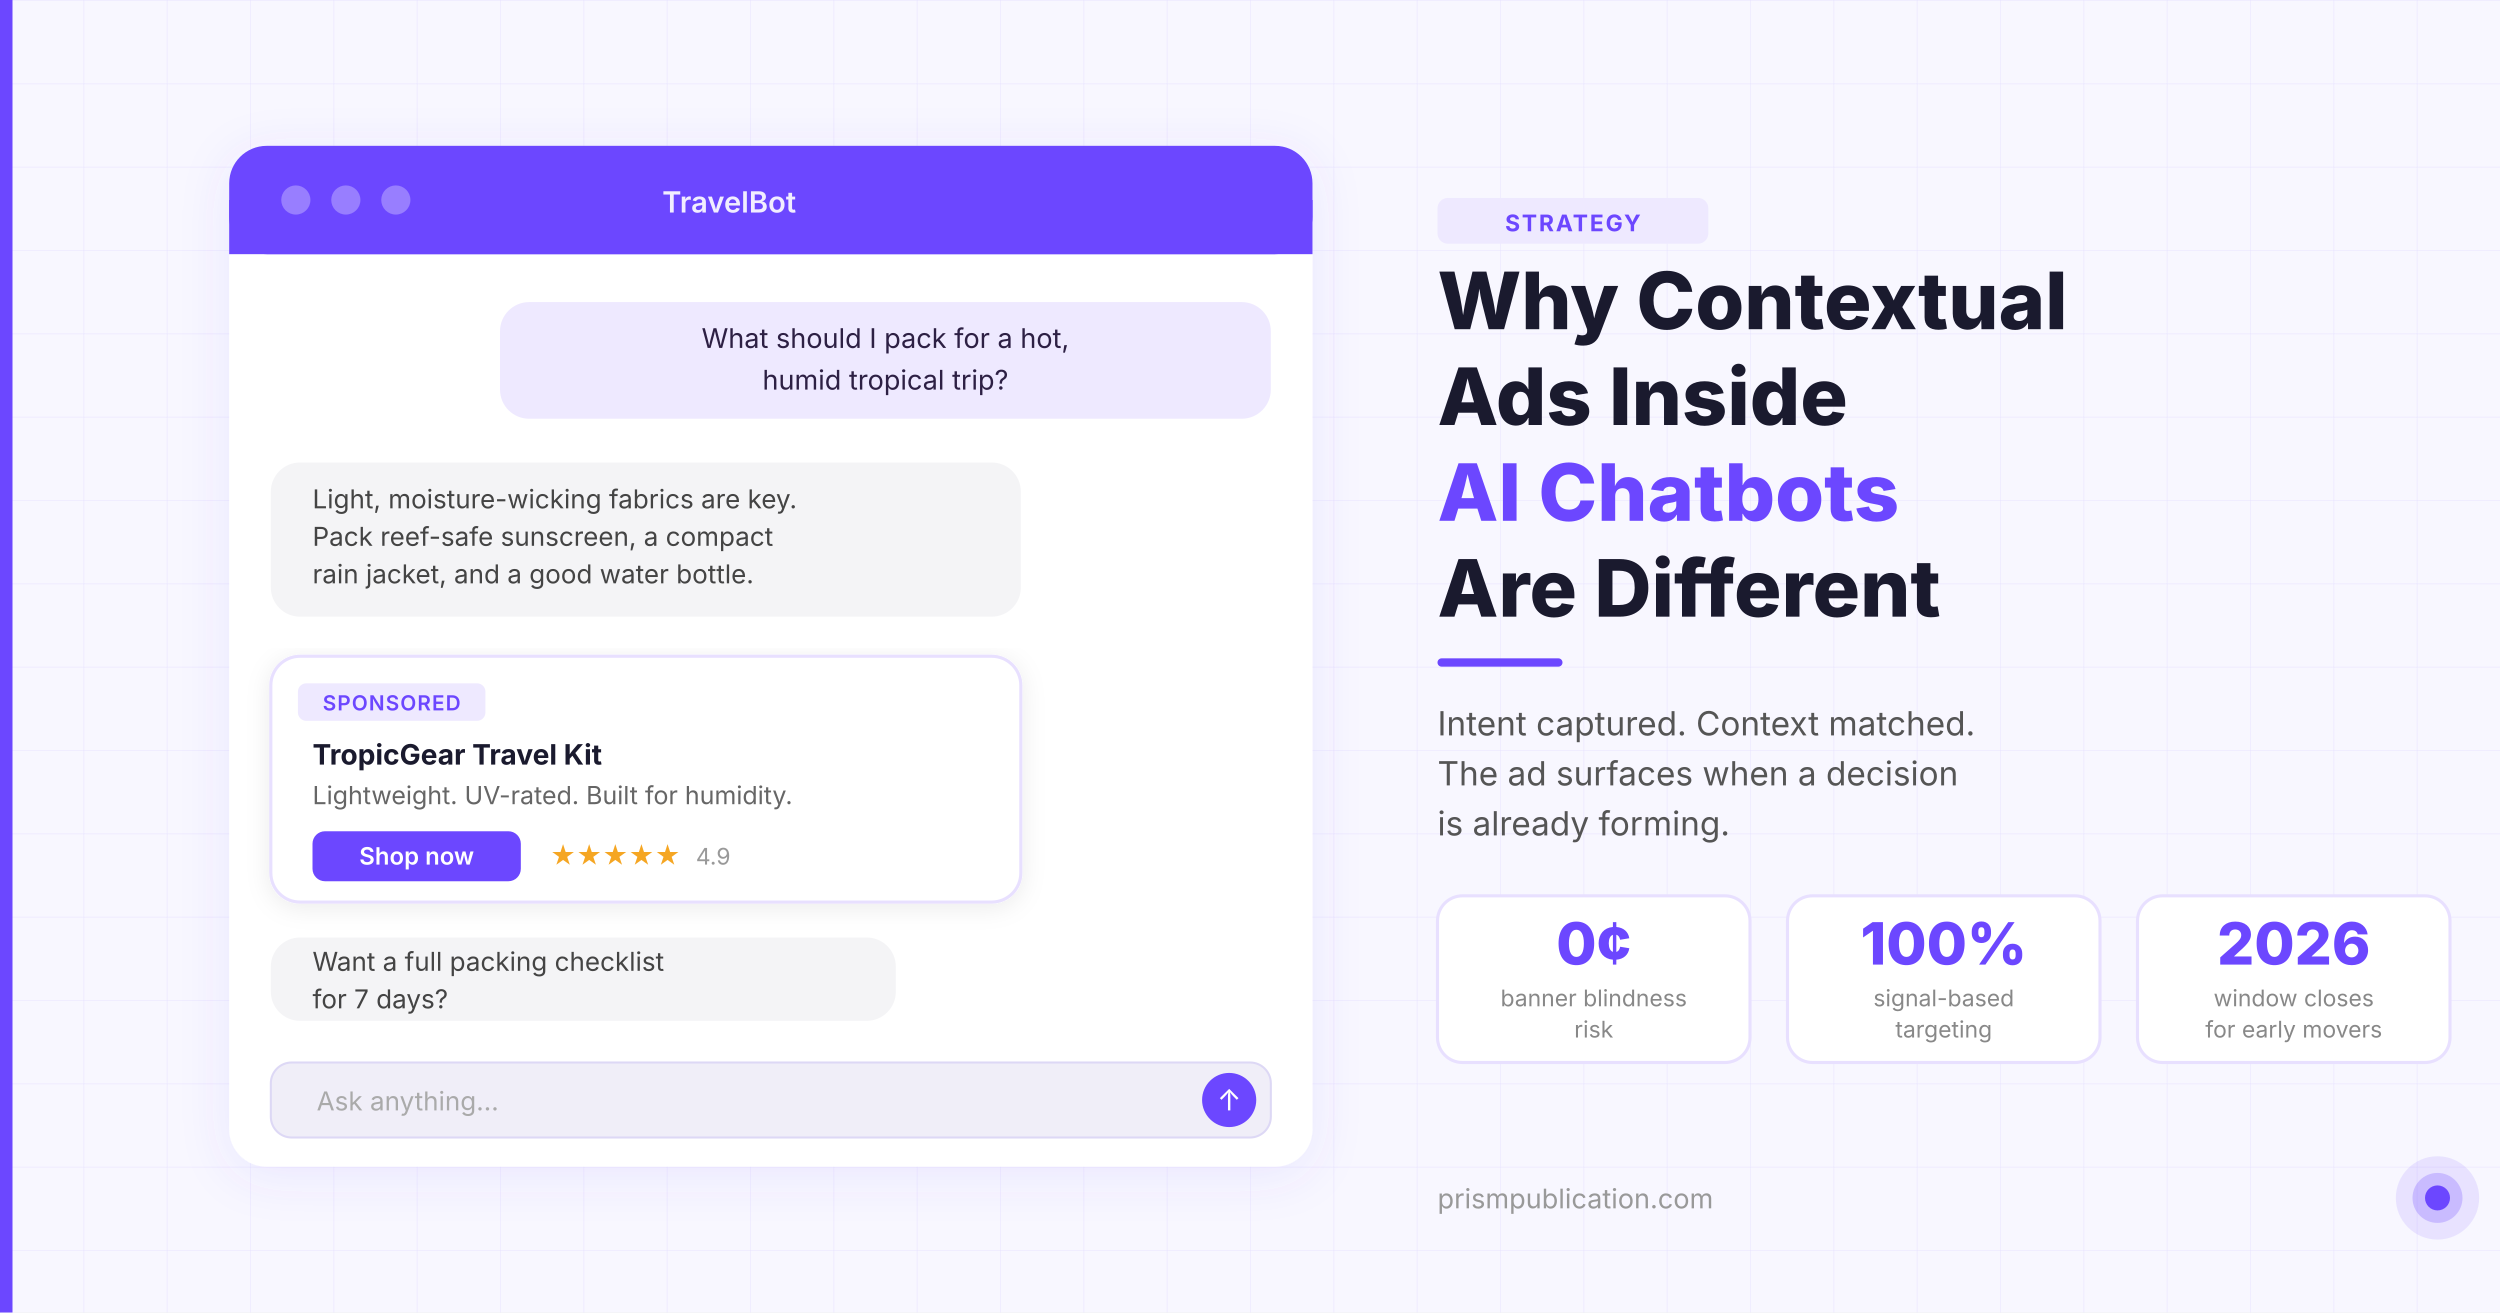
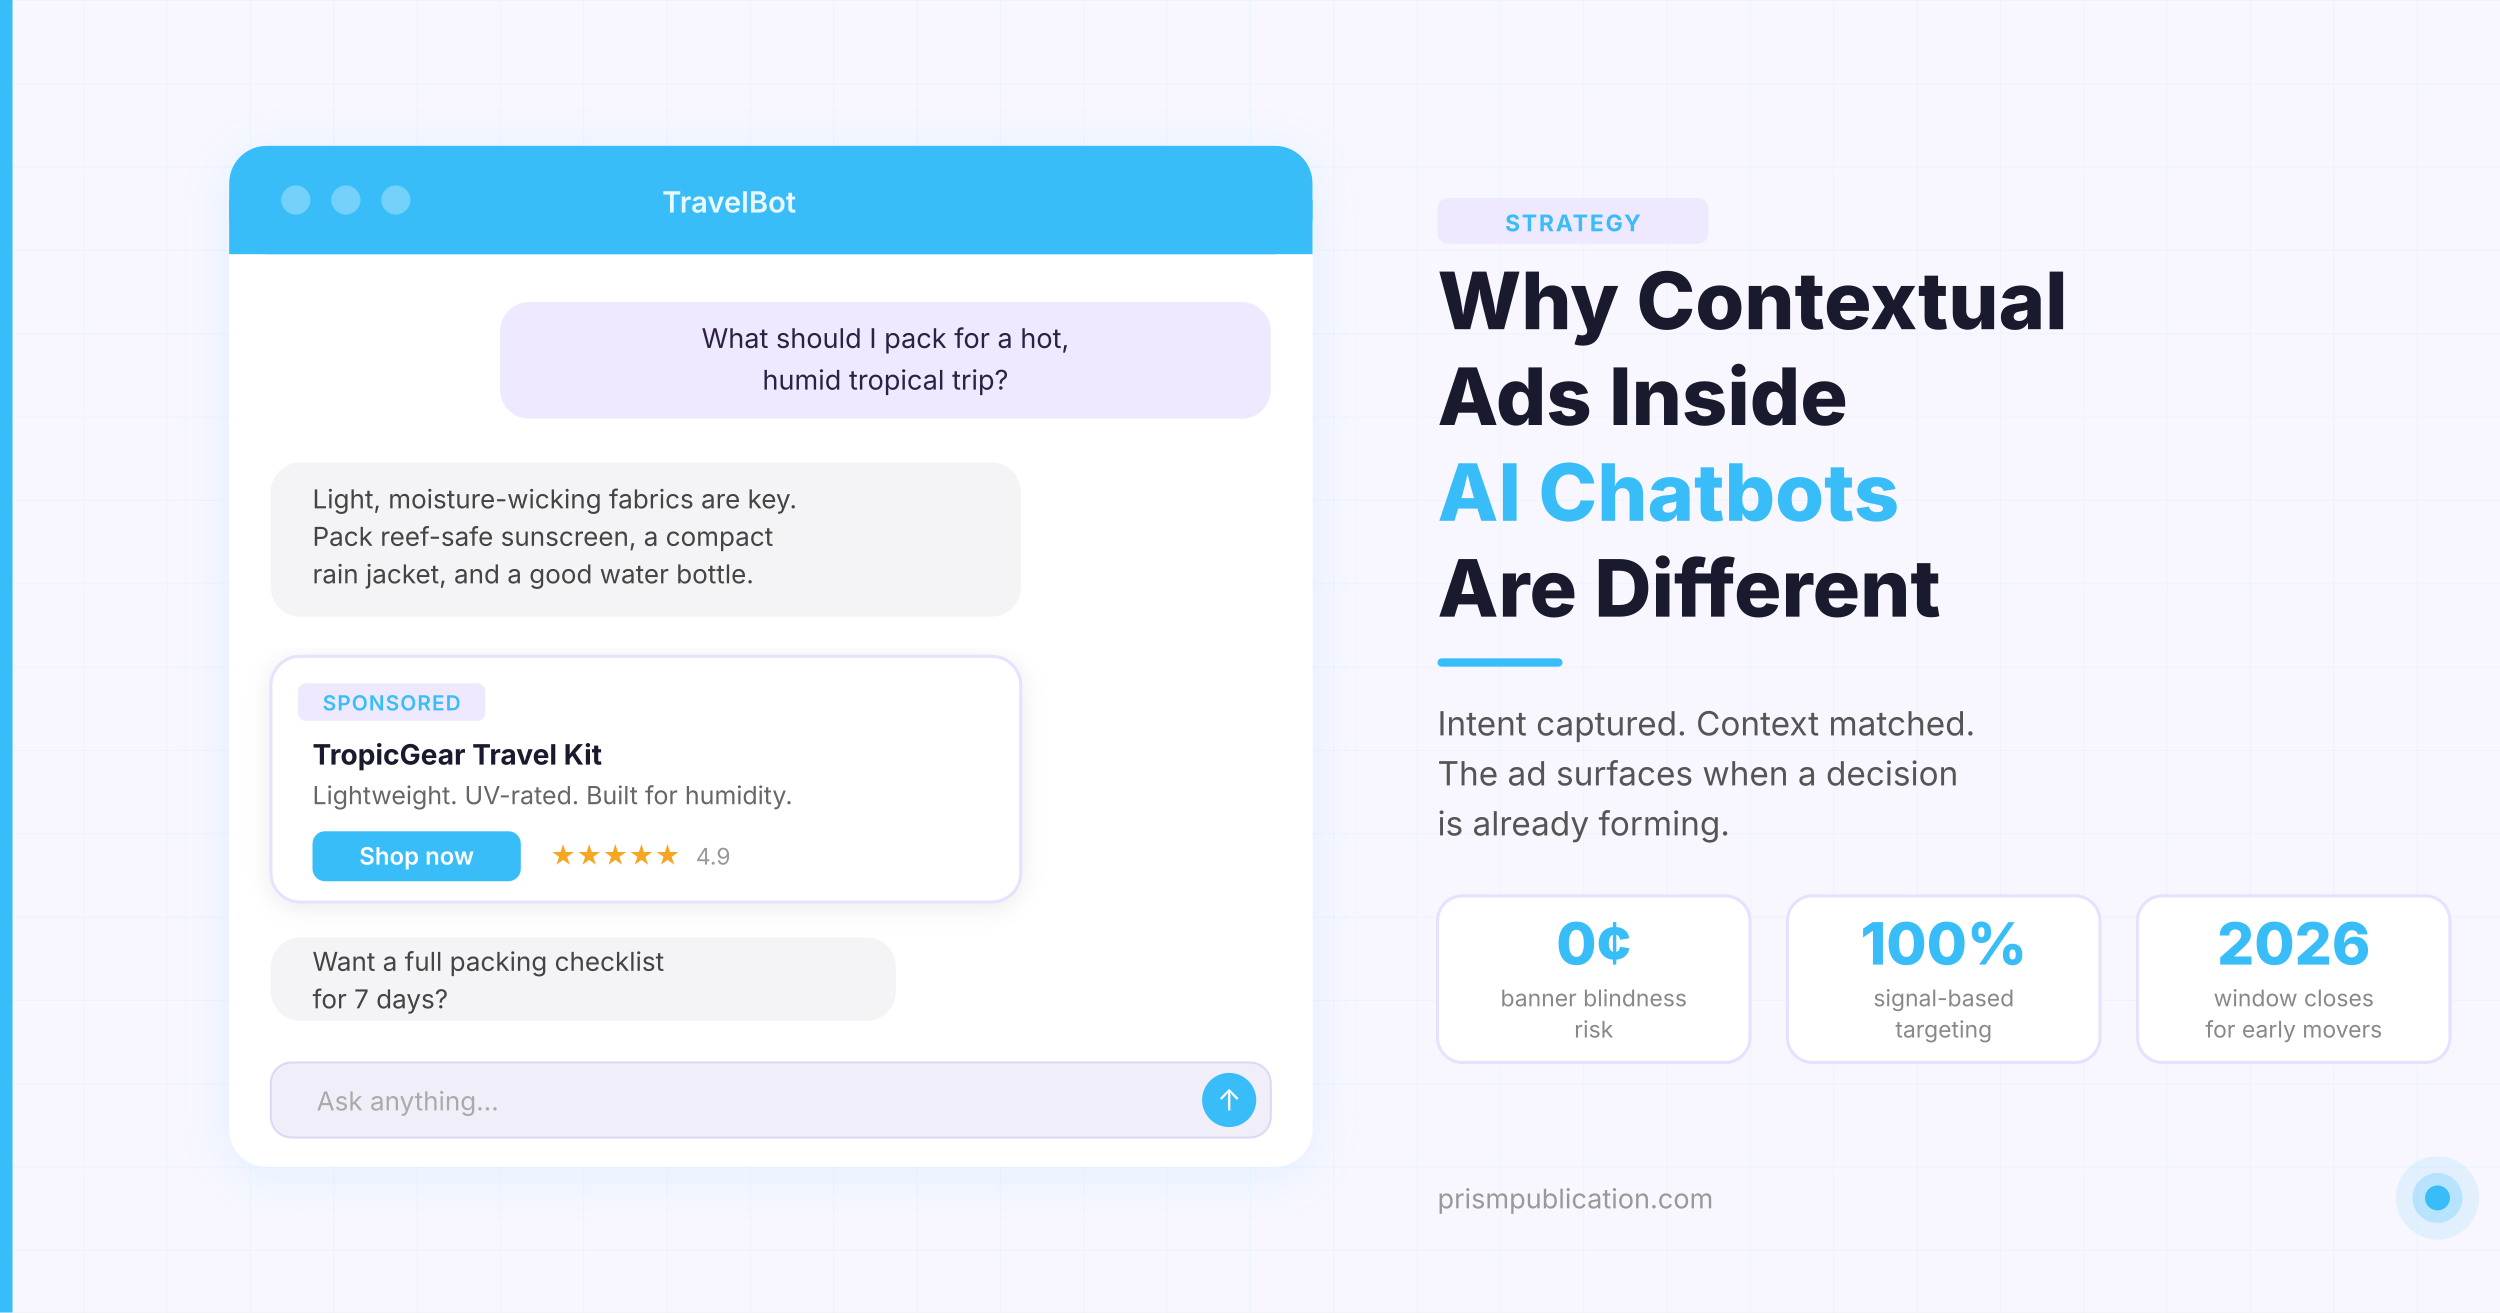
<svg xmlns="http://www.w3.org/2000/svg" viewBox="0 0 1200 630" role="img">
  <rect width="1200" height="630" fill="#F8F7FF" />
  <defs>
    <pattern id="grid" width="40" height="40" patternUnits="userSpaceOnUse">
-       <path d="M 40 0 L 0 0 0 40" fill="none" stroke="#6C47FF" stroke-width="0.3" opacity="0.18" />
+       <path d="M 40 0 L 0 0 0 40" fill="none" stroke="#38bdf8" stroke-width="0.3" opacity="0.18" />
    </pattern>
    <filter id="shadow" x="-10%" y="-10%" width="120%" height="130%">
-       <feDropShadow dx="0" dy="4" stdDeviation="12" flood-color="#6C47FF" flood-opacity="0.10" />
+       <feDropShadow dx="0" dy="4" stdDeviation="12" flood-color="#38bdf8" flood-opacity="0.10" />
    </filter>
    <filter id="cardshadow" x="-5%" y="-5%" width="115%" height="125%">
      <feDropShadow dx="0" dy="2" stdDeviation="6" flood-color="#000" flood-opacity="0.08" />
    </filter>
  </defs>
  <rect width="1200" height="630" fill="url(#grid)" />
-   <rect x="0" y="0" width="6" height="630" fill="#6C47FF" />
+   <rect x="0" y="0" width="6" height="630" fill="#38bdf8" />
  <rect x="110" y="70" width="520" height="490" rx="18" fill="#FFFFFF" filter="url(#shadow)" />
-   <rect x="110" y="70" width="520" height="52" rx="18" fill="#6C47FF" />
-   <rect x="110" y="96" width="520" height="26" fill="#6C47FF" />
+   <rect x="110" y="70" width="520" height="52" rx="18" fill="#38bdf8" />
+   <rect x="110" y="96" width="520" height="26" fill="#38bdf8" />
  <circle cx="142" cy="96" r="7" fill="#ffffff" opacity="0.3" />
  <circle cx="166" cy="96" r="7" fill="#ffffff" opacity="0.3" />
  <circle cx="190" cy="96" r="7" fill="#ffffff" opacity="0.3" />
  <text x="350" y="102" font-family="Inter, Helvetica, sans-serif" font-size="14" font-weight="600" fill="#ffffff" text-anchor="middle" opacity="0.9">TravelBot</text>
  <rect x="240" y="145" width="370" height="56" rx="14" fill="#EEE9FF" />
  <text x="425" y="167" font-family="Inter, Helvetica, sans-serif" font-size="13" fill="#2D2044" text-anchor="middle">What should I pack for a hot,</text>
  <text x="425" y="187" font-family="Inter, Helvetica, sans-serif" font-size="13" fill="#2D2044" text-anchor="middle">humid tropical trip?</text>
  <rect x="130" y="222" width="360" height="74" rx="14" fill="#F4F4F6" />
  <text x="150" y="244" font-family="Inter, Helvetica, sans-serif" font-size="12.5" fill="#444">Light, moisture-wicking fabrics are key.</text>
  <text x="150" y="262" font-family="Inter, Helvetica, sans-serif" font-size="12.5" fill="#444">Pack reef-safe sunscreen, a compact</text>
  <text x="150" y="280" font-family="Inter, Helvetica, sans-serif" font-size="12.5" fill="#444">rain jacket, and a good water bottle.</text>
  <rect x="130" y="315" width="360" height="118" rx="14" fill="#FFFFFF" filter="url(#cardshadow)" stroke="#E8E0FF" stroke-width="1.5" />
  <rect x="143" y="328" width="90" height="18" rx="4" fill="#EEE9FF" />
-   <text x="188" y="341" font-family="Inter, Helvetica, sans-serif" font-size="10" font-weight="600" fill="#6C47FF" text-anchor="middle" letter-spacing="0.05em">SPONSORED</text>
+   <text x="188" y="341" font-family="Inter, Helvetica, sans-serif" font-size="10" font-weight="600" fill="#38bdf8" text-anchor="middle" letter-spacing="0.05em">SPONSORED</text>
  <text x="150" y="367" font-family="Inter, Helvetica, sans-serif" font-size="13.5" font-weight="700" fill="#1A1A2E">TropicGear Travel Kit</text>
  <text x="150" y="386" font-family="Inter, Helvetica, sans-serif" font-size="12" fill="#666">Lightweight. UV-rated. Built for humidity.</text>
-   <rect x="150" y="399" width="100" height="24" rx="6" fill="#6C47FF" />
+   <rect x="150" y="399" width="100" height="24" rx="6" fill="#38bdf8" />
  <text x="200" y="415" font-family="Inter, Helvetica, sans-serif" font-size="11.5" font-weight="600" fill="#fff" text-anchor="middle">Shop now</text>
  <text x="264" y="415" font-family="Inter, Helvetica, sans-serif" font-size="12" fill="#F5A623">★★★★★</text>
  <text x="334" y="415" font-family="Inter, Helvetica, sans-serif" font-size="11" fill="#999">4.9</text>
  <rect x="130" y="450" width="300" height="40" rx="14" fill="#F4F4F6" />
  <text x="150" y="466" font-family="Inter, Helvetica, sans-serif" font-size="12.5" fill="#444">Want a full packing checklist</text>
  <text x="150" y="484" font-family="Inter, Helvetica, sans-serif" font-size="12.5" fill="#444">for 7 days?</text>
  <rect x="130" y="510" width="480" height="36" rx="10" fill="#F0EEF8" stroke="#DDD8F5" stroke-width="1" />
  <text x="152" y="533" font-family="Inter, Helvetica, sans-serif" font-size="12.5" fill="#AAA">Ask anything…</text>
-   <circle cx="590" cy="528" r="13" fill="#6C47FF" />
+   <circle cx="590" cy="528" r="13" fill="#38bdf8" />
  <text x="590" y="533" font-family="Inter, Helvetica, sans-serif" font-size="14" fill="#fff" text-anchor="middle">↑</text>
  <rect x="690" y="95" width="130" height="22" rx="5" fill="#EEE9FF" />
-   <text x="755" y="111" font-family="Inter, Helvetica, sans-serif" font-size="11" font-weight="700" fill="#6C47FF" text-anchor="middle" letter-spacing="0.08em">STRATEGY</text>
+   <text x="755" y="111" font-family="Inter, Helvetica, sans-serif" font-size="11" font-weight="700" fill="#38bdf8" text-anchor="middle" letter-spacing="0.08em">STRATEGY</text>
  <text x="690" y="158" font-family="Inter, Helvetica, sans-serif" font-size="38" font-weight="800" fill="#1A1A2E">Why Contextual</text>
  <text x="690" y="204" font-family="Inter, Helvetica, sans-serif" font-size="38" font-weight="800" fill="#1A1A2E">Ads Inside</text>
-   <text x="690" y="250" font-family="Inter, Helvetica, sans-serif" font-size="38" font-weight="800" fill="#6C47FF">AI Chatbots</text>
+   <text x="690" y="250" font-family="Inter, Helvetica, sans-serif" font-size="38" font-weight="800" fill="#38bdf8">AI Chatbots</text>
  <text x="690" y="296" font-family="Inter, Helvetica, sans-serif" font-size="38" font-weight="800" fill="#1A1A2E">Are Different</text>
-   <rect x="690" y="316" width="60" height="4" rx="2" fill="#6C47FF" />
+   <rect x="690" y="316" width="60" height="4" rx="2" fill="#38bdf8" />
  <text x="690" y="353" font-family="Inter, Helvetica, sans-serif" font-size="16" fill="#555" font-weight="400">Intent captured. Context matched.</text>
  <text x="690" y="377" font-family="Inter, Helvetica, sans-serif" font-size="16" fill="#555">The ad surfaces when a decision</text>
  <text x="690" y="401" font-family="Inter, Helvetica, sans-serif" font-size="16" fill="#555">is already forming.</text>
  <rect x="690" y="430" width="150" height="80" rx="12" fill="#fff" stroke="#E8E0FF" stroke-width="1.5" />
-   <text x="765" y="463" font-family="Inter, Helvetica, sans-serif" font-size="28" font-weight="800" fill="#6C47FF" text-anchor="middle">0¢</text>
+   <text x="765" y="463" font-family="Inter, Helvetica, sans-serif" font-size="28" font-weight="800" fill="#38bdf8" text-anchor="middle">0¢</text>
  <text x="765" y="483" font-family="Inter, Helvetica, sans-serif" font-size="11" fill="#888" text-anchor="middle">banner blindness</text>
  <text x="765" y="498" font-family="Inter, Helvetica, sans-serif" font-size="11" fill="#888" text-anchor="middle">risk</text>
  <rect x="858" y="430" width="150" height="80" rx="12" fill="#fff" stroke="#E8E0FF" stroke-width="1.5" />
-   <text x="933" y="463" font-family="Inter, Helvetica, sans-serif" font-size="28" font-weight="800" fill="#6C47FF" text-anchor="middle">100%</text>
+   <text x="933" y="463" font-family="Inter, Helvetica, sans-serif" font-size="28" font-weight="800" fill="#38bdf8" text-anchor="middle">100%</text>
  <text x="933" y="483" font-family="Inter, Helvetica, sans-serif" font-size="11" fill="#888" text-anchor="middle">signal-based</text>
  <text x="933" y="498" font-family="Inter, Helvetica, sans-serif" font-size="11" fill="#888" text-anchor="middle">targeting</text>
  <rect x="1026" y="430" width="150" height="80" rx="12" fill="#fff" stroke="#E8E0FF" stroke-width="1.5" />
-   <text x="1101" y="463" font-family="Inter, Helvetica, sans-serif" font-size="28" font-weight="800" fill="#6C47FF" text-anchor="middle">2026</text>
+   <text x="1101" y="463" font-family="Inter, Helvetica, sans-serif" font-size="28" font-weight="800" fill="#38bdf8" text-anchor="middle">2026</text>
  <text x="1101" y="483" font-family="Inter, Helvetica, sans-serif" font-size="11" fill="#888" text-anchor="middle">window closes</text>
  <text x="1101" y="498" font-family="Inter, Helvetica, sans-serif" font-size="11" fill="#888" text-anchor="middle">for early movers</text>
  <text x="690" y="580" font-family="Inter, Helvetica, sans-serif" font-size="13" fill="#999">prismpublication.com</text>
-   <circle cx="1170" cy="575" r="20" fill="#6C47FF" opacity="0.12" />
-   <circle cx="1170" cy="575" r="12" fill="#6C47FF" opacity="0.25" />
-   <circle cx="1170" cy="575" r="6" fill="#6C47FF" />
+   <circle cx="1170" cy="575" r="20" fill="#38bdf8" opacity="0.12" />
+   <circle cx="1170" cy="575" r="12" fill="#38bdf8" opacity="0.25" />
+   <circle cx="1170" cy="575" r="6" fill="#38bdf8" />
</svg>
